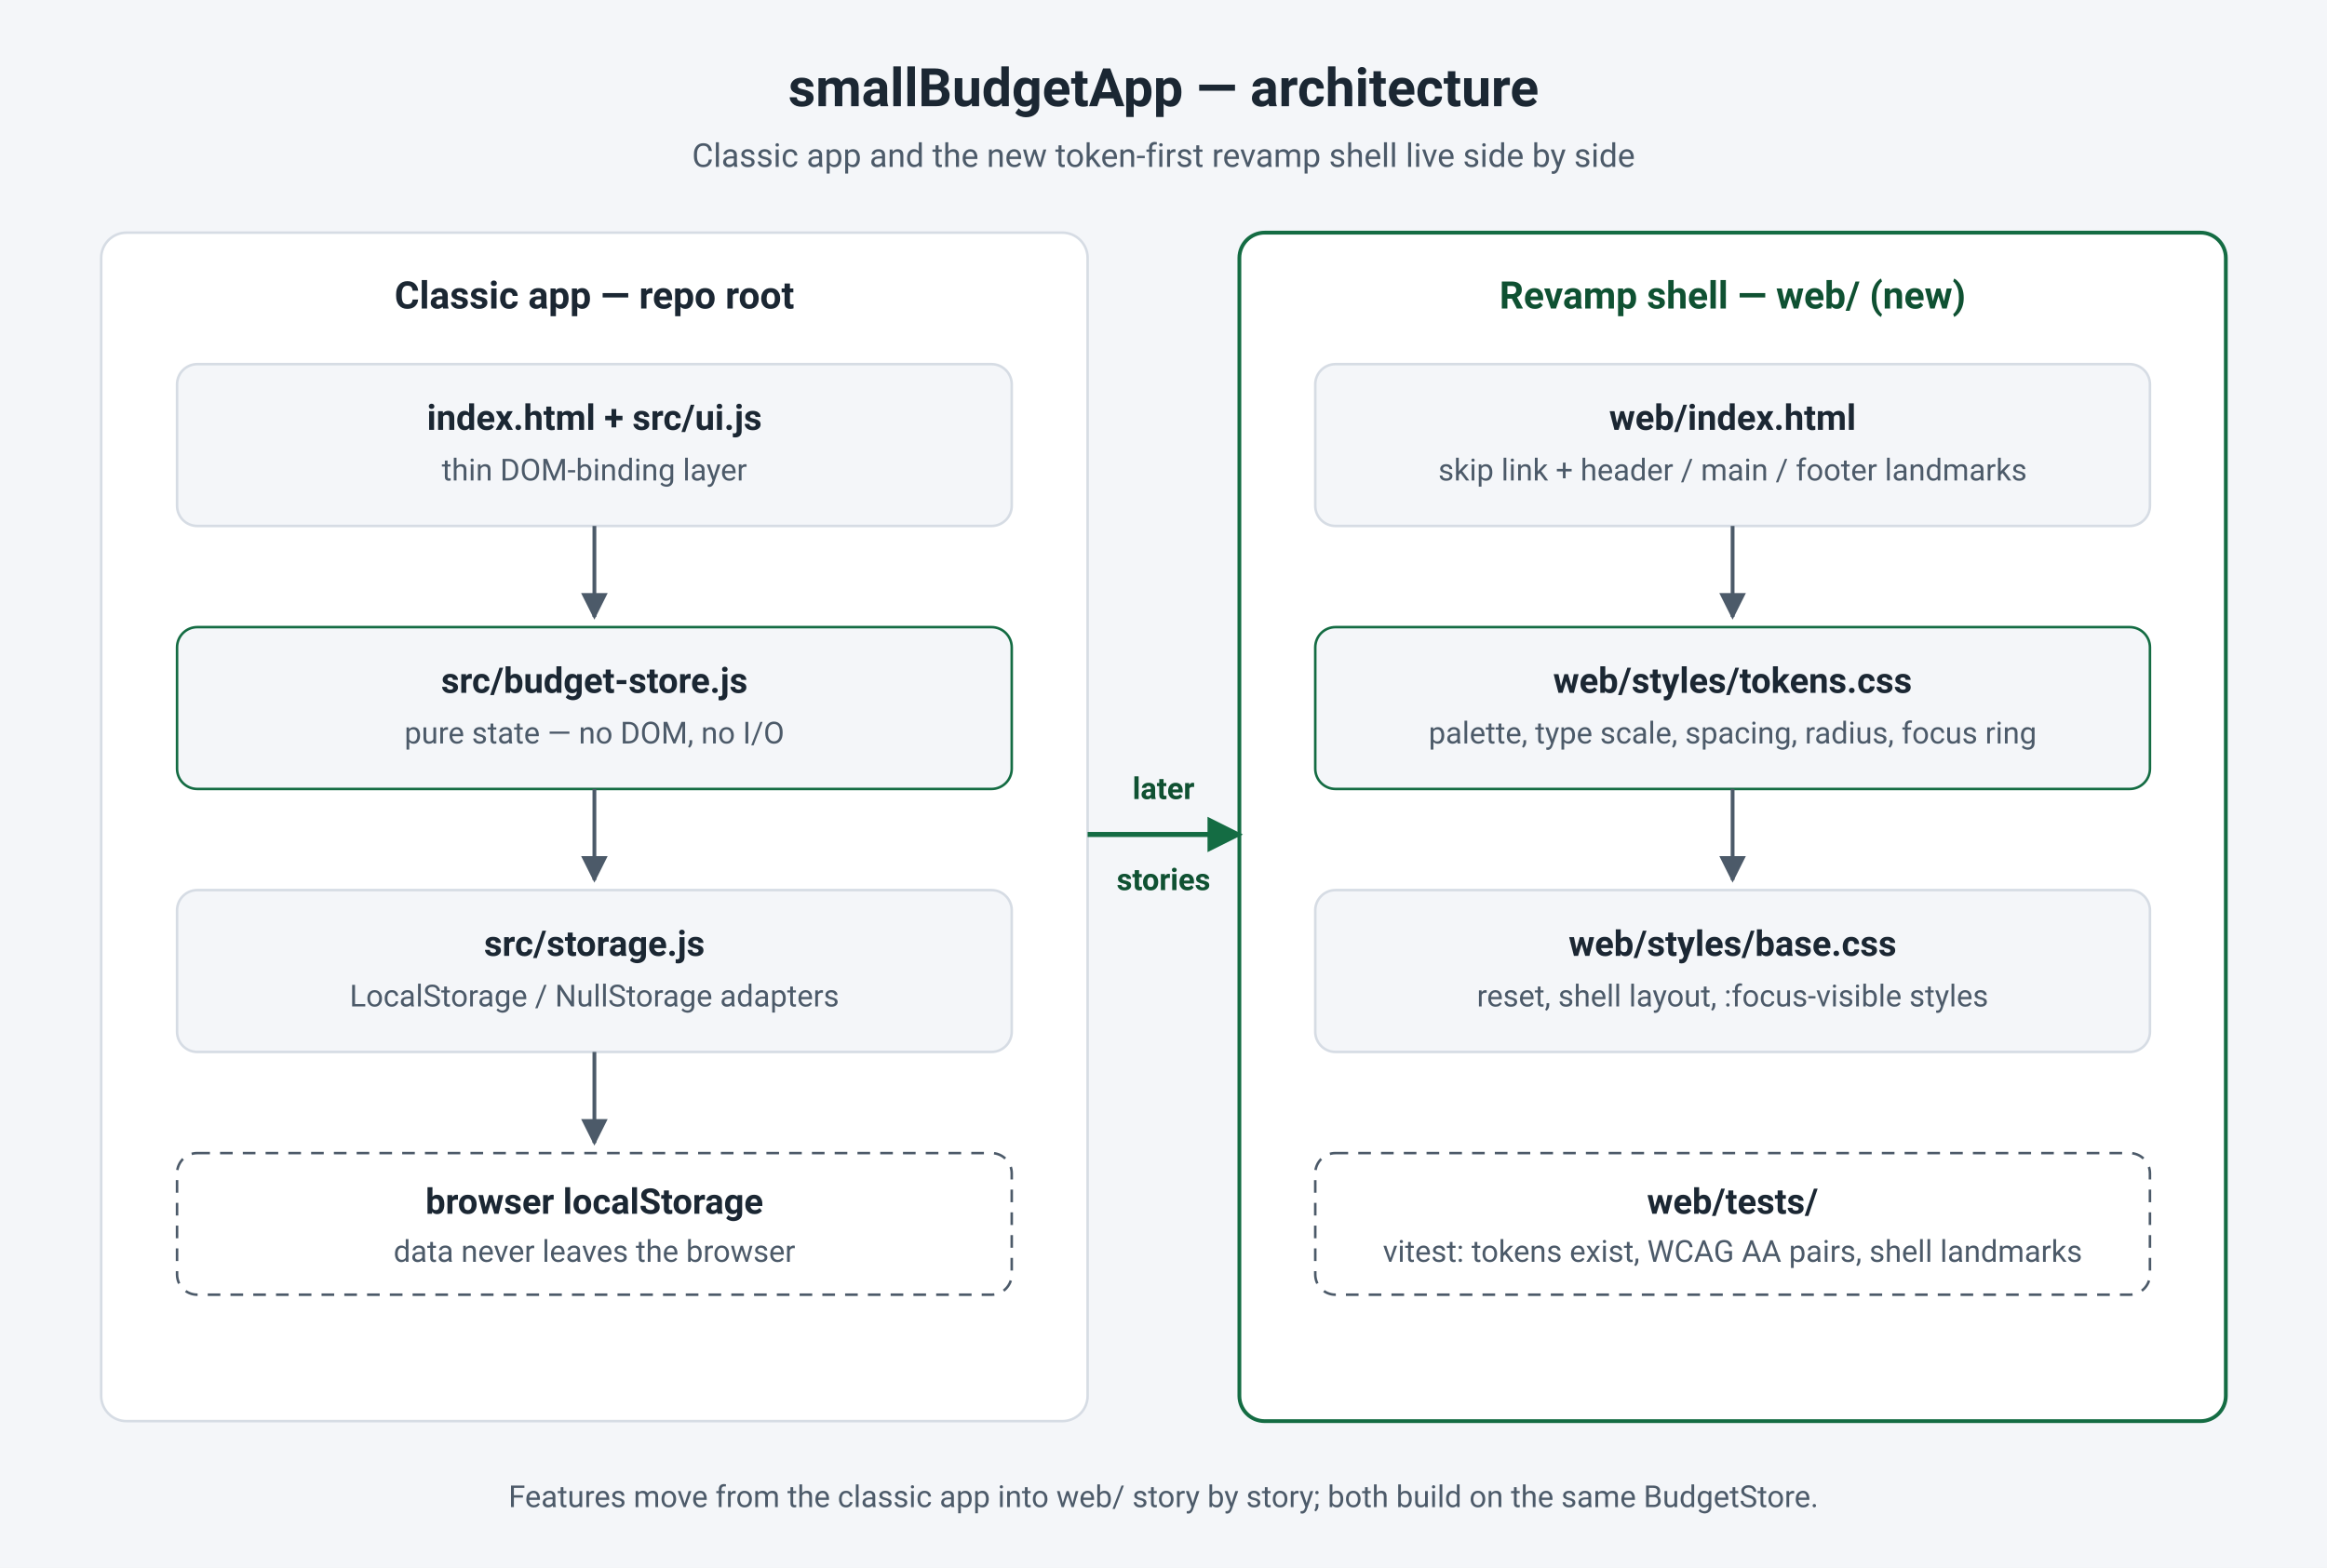
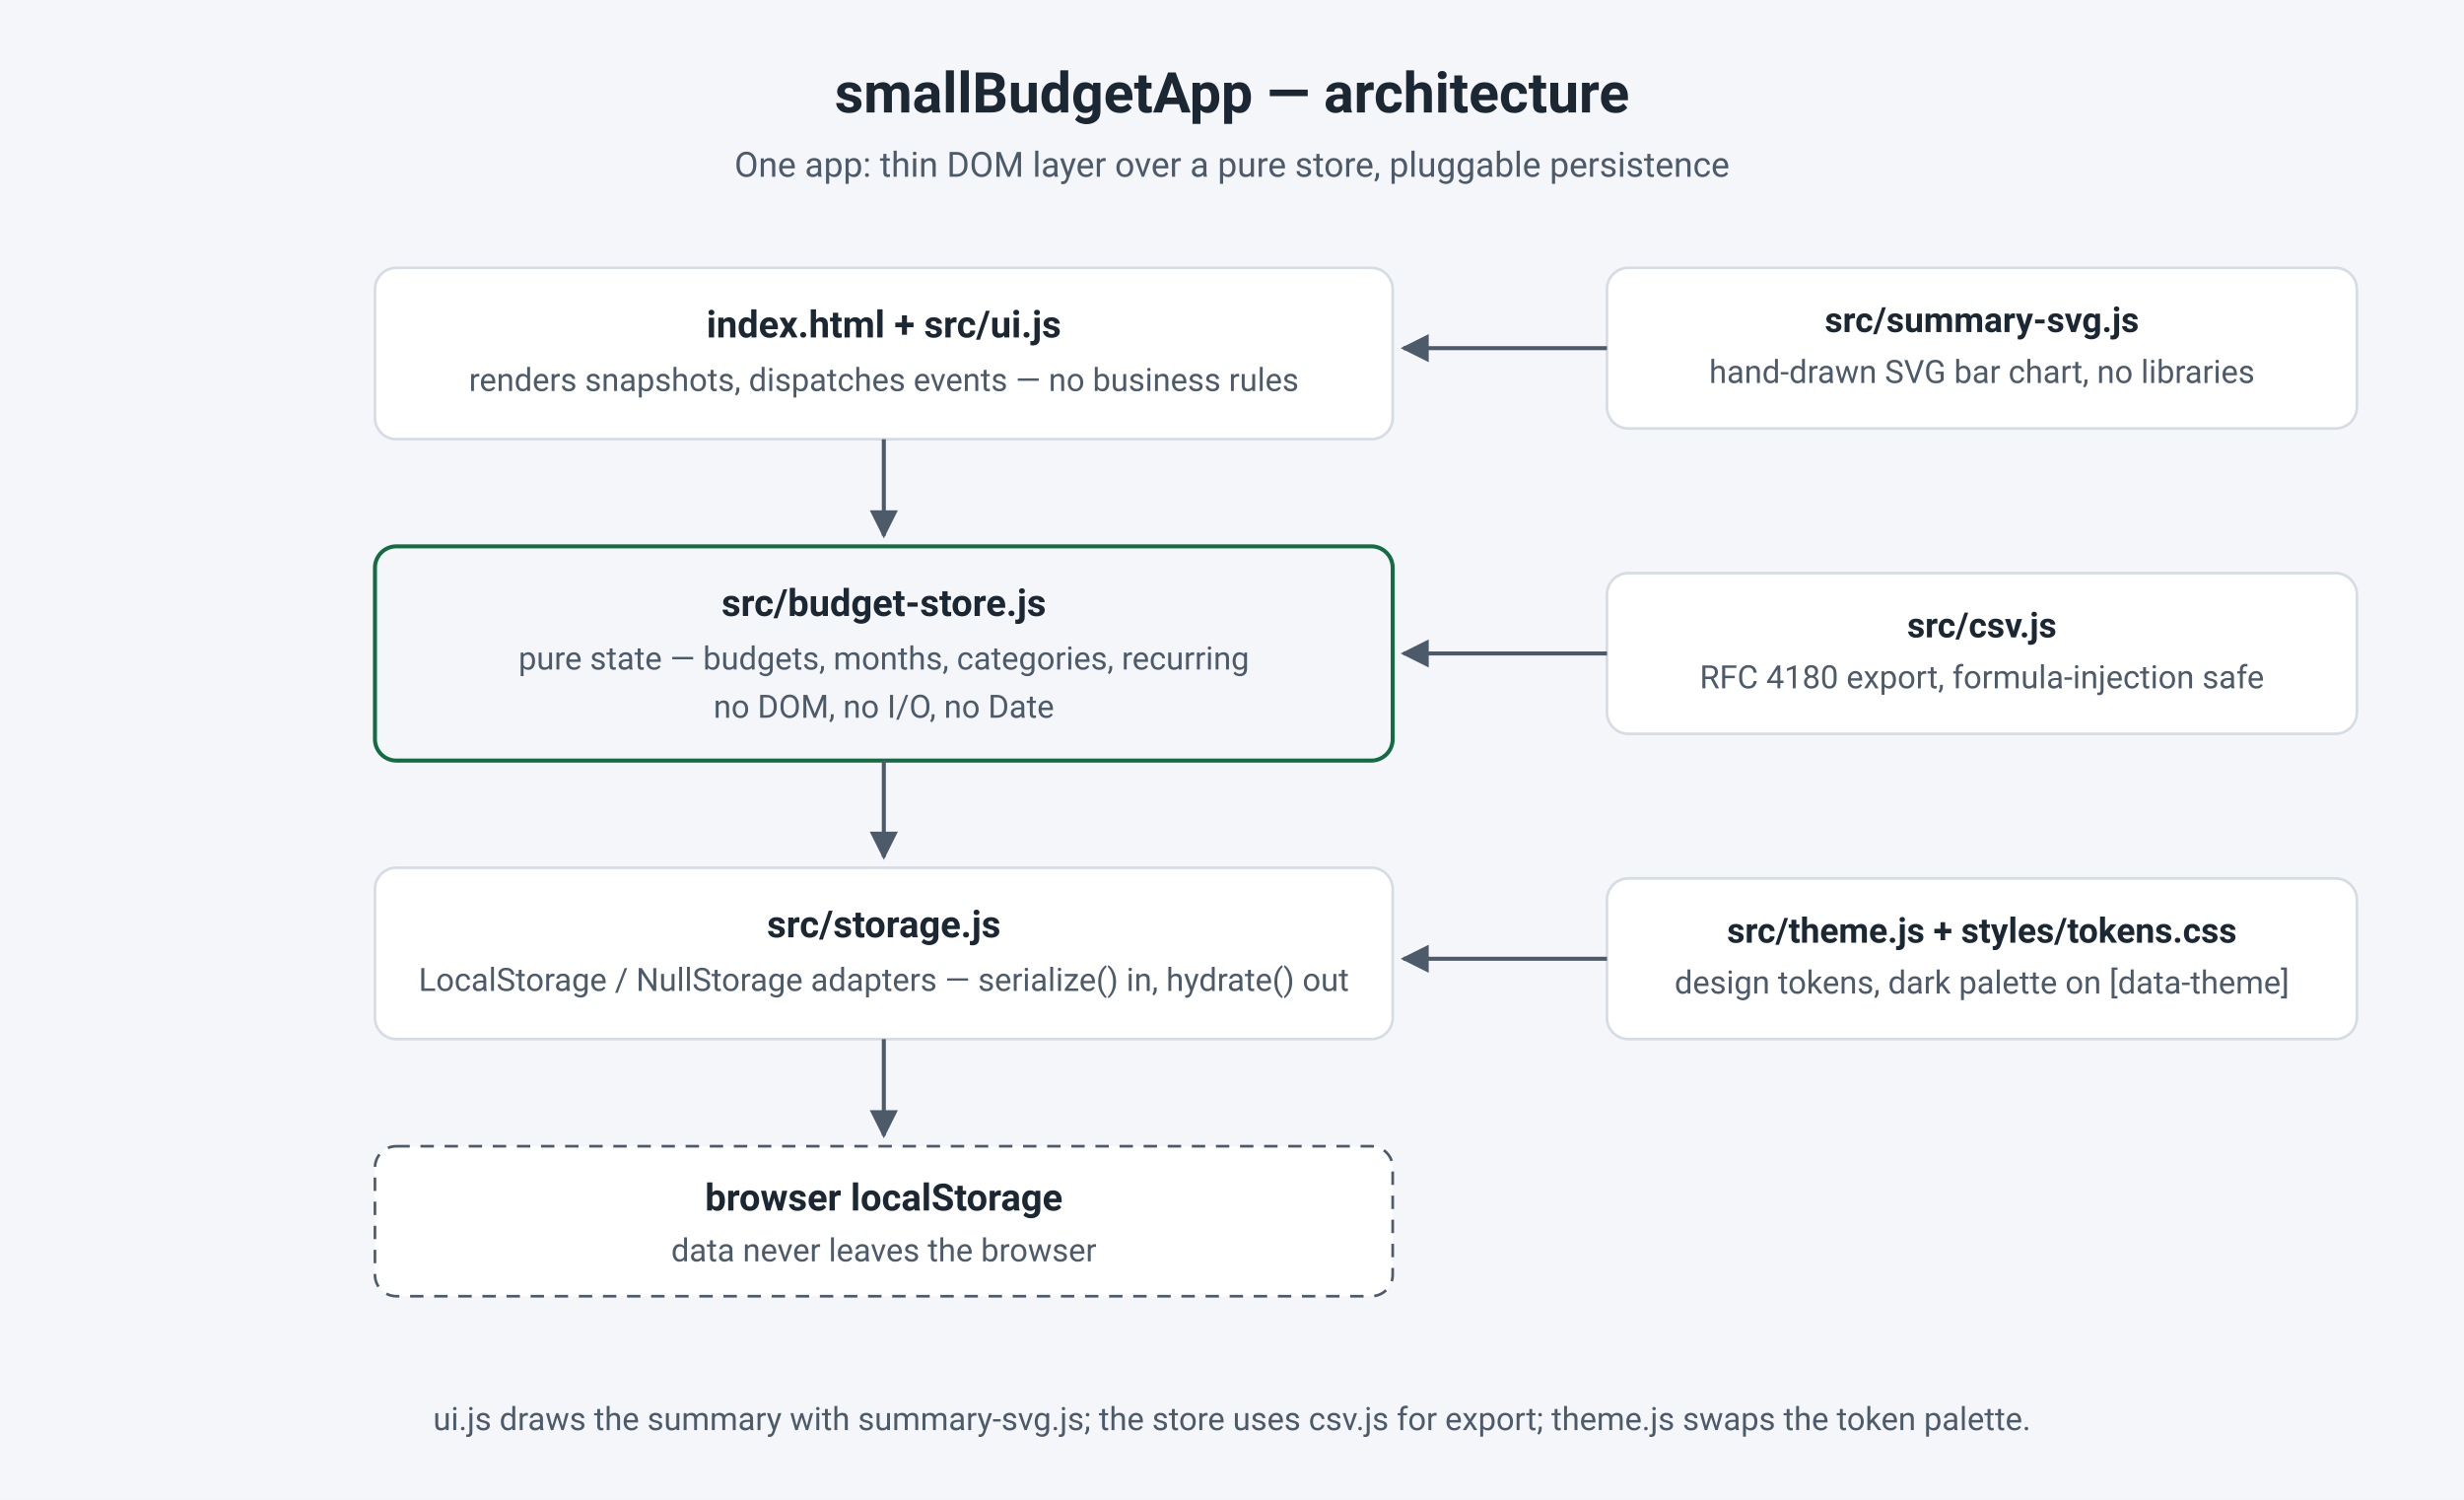
- <svg xmlns="http://www.w3.org/2000/svg" viewBox="0 0 920 620" font-family="system-ui, -apple-system, 'Segoe UI', Roboto, 'Helvetica Neue', Arial, sans-serif" role="img" aria-labelledby="title desc">
+ <svg xmlns="http://www.w3.org/2000/svg" viewBox="0 0 920 560" font-family="system-ui, -apple-system, 'Segoe UI', Roboto, 'Helvetica Neue', Arial, sans-serif" role="img" aria-labelledby="title desc">
  <defs>
    <marker id="arrow" viewBox="0 0 10 10" refX="9" refY="5" markerWidth="7" markerHeight="7" orient="auto-start-reverse">
      <path d="M 0 0 L 10 5 L 0 10 z" fill="#4c5a69" />
    </marker>
-     <marker id="arrow-brand" viewBox="0 0 10 10" refX="9" refY="5" markerWidth="7" markerHeight="7" orient="auto-start-reverse">
-       <path d="M 0 0 L 10 5 L 0 10 z" fill="#146c43" />
-     </marker>
  </defs>
-   <rect width="920" height="620" fill="#f4f6f9" />
+   <rect width="920" height="560" fill="#f4f6f9" />
  <text x="460" y="42" text-anchor="middle" font-size="21" font-weight="700" fill="#1b2733">smallBudgetApp — architecture</text>
-   <text x="460" y="66" text-anchor="middle" font-size="13" fill="#4c5a69">Classic app and the new token-first revamp shell live side by side</text>
-   <rect x="40" y="92" width="390" height="470" rx="10" fill="#ffffff" stroke="#d6dce4" />
-   <text x="235" y="122" text-anchor="middle" font-size="15" font-weight="700" fill="#1b2733">Classic app — repo root</text>
-   <rect x="70" y="144" width="330" height="64" rx="8" fill="#f4f6f9" stroke="#d6dce4" />
-   <text x="235" y="170" text-anchor="middle" font-size="14" font-weight="600" fill="#1b2733">index.html + src/ui.js</text>
-   <text x="235" y="190" text-anchor="middle" font-size="12" fill="#4c5a69">thin DOM-binding layer</text>
-   <line x1="235" y1="208" x2="235" y2="244" stroke="#4c5a69" stroke-width="1.5" marker-end="url(#arrow)" />
-   <rect x="70" y="248" width="330" height="64" rx="8" fill="#f4f6f9" stroke="#146c43" />
-   <text x="235" y="274" text-anchor="middle" font-size="14" font-weight="600" fill="#1b2733">src/budget-store.js</text>
-   <text x="235" y="294" text-anchor="middle" font-size="12" fill="#4c5a69">pure state — no DOM, no I/O</text>
-   <line x1="235" y1="312" x2="235" y2="348" stroke="#4c5a69" stroke-width="1.5" marker-end="url(#arrow)" />
-   <rect x="70" y="352" width="330" height="64" rx="8" fill="#f4f6f9" stroke="#d6dce4" />
-   <text x="235" y="378" text-anchor="middle" font-size="14" font-weight="600" fill="#1b2733">src/storage.js</text>
-   <text x="235" y="398" text-anchor="middle" font-size="12" fill="#4c5a69">LocalStorage / NullStorage adapters</text>
-   <line x1="235" y1="416" x2="235" y2="452" stroke="#4c5a69" stroke-width="1.5" marker-end="url(#arrow)" />
-   <rect x="70" y="456" width="330" height="56" rx="8" fill="#ffffff" stroke="#4c5a69" stroke-dasharray="5 4" />
-   <text x="235" y="480" text-anchor="middle" font-size="14" font-weight="600" fill="#1b2733">browser localStorage</text>
-   <text x="235" y="499" text-anchor="middle" font-size="12" fill="#4c5a69">data never leaves the browser</text>
-   <rect x="490" y="92" width="390" height="470" rx="10" fill="#ffffff" stroke="#146c43" stroke-width="1.5" />
-   <text x="685" y="122" text-anchor="middle" font-size="15" font-weight="700" fill="#0f5132">Revamp shell — web/ (new)</text>
-   <rect x="520" y="144" width="330" height="64" rx="8" fill="#f4f6f9" stroke="#d6dce4" />
-   <text x="685" y="170" text-anchor="middle" font-size="14" font-weight="600" fill="#1b2733">web/index.html</text>
-   <text x="685" y="190" text-anchor="middle" font-size="12" fill="#4c5a69">skip link + header / main / footer landmarks</text>
-   <line x1="685" y1="208" x2="685" y2="244" stroke="#4c5a69" stroke-width="1.5" marker-end="url(#arrow)" />
-   <rect x="520" y="248" width="330" height="64" rx="8" fill="#f4f6f9" stroke="#146c43" />
-   <text x="685" y="274" text-anchor="middle" font-size="14" font-weight="600" fill="#1b2733">web/styles/tokens.css</text>
-   <text x="685" y="294" text-anchor="middle" font-size="12" fill="#4c5a69">palette, type scale, spacing, radius, focus ring</text>
-   <line x1="685" y1="312" x2="685" y2="348" stroke="#4c5a69" stroke-width="1.5" marker-end="url(#arrow)" />
-   <rect x="520" y="352" width="330" height="64" rx="8" fill="#f4f6f9" stroke="#d6dce4" />
-   <text x="685" y="378" text-anchor="middle" font-size="14" font-weight="600" fill="#1b2733">web/styles/base.css</text>
-   <text x="685" y="398" text-anchor="middle" font-size="12" fill="#4c5a69">reset, shell layout, :focus-visible styles</text>
-   <rect x="520" y="456" width="330" height="56" rx="8" fill="#ffffff" stroke="#4c5a69" stroke-dasharray="5 4" />
-   <text x="685" y="480" text-anchor="middle" font-size="14" font-weight="600" fill="#1b2733">web/tests/</text>
-   <text x="685" y="499" text-anchor="middle" font-size="12" fill="#4c5a69">vitest: tokens exist, WCAG AA pairs, shell landmarks</text>
-   <line x1="430" y1="330" x2="490" y2="330" stroke="#146c43" stroke-width="2" marker-end="url(#arrow-brand)" />
-   <text x="460" y="316" text-anchor="middle" font-size="12" font-weight="600" fill="#0f5132">later</text>
-   <text x="460" y="352" text-anchor="middle" font-size="12" font-weight="600" fill="#0f5132">stories</text>
-   <text x="460" y="596" text-anchor="middle" font-size="12" fill="#4c5a69">Features move from the classic app into web/ story by story; both build on the same BudgetStore.</text>
+   <text x="460" y="66" text-anchor="middle" font-size="13" fill="#4c5a69">One app: thin DOM layer over a pure store, pluggable persistence</text>
+   <rect x="140" y="100" width="380" height="64" rx="8" fill="#ffffff" stroke="#d6dce4" />
+   <text x="330" y="126" text-anchor="middle" font-size="14" font-weight="600" fill="#1b2733">index.html + src/ui.js</text>
+   <text x="330" y="146" text-anchor="middle" font-size="12" fill="#4c5a69">renders snapshots, dispatches events — no business rules</text>
+   <line x1="330" y1="164" x2="330" y2="200" stroke="#4c5a69" stroke-width="1.5" marker-end="url(#arrow)" />
+   <rect x="140" y="204" width="380" height="80" rx="8" fill="#f4f6f9" stroke="#146c43" stroke-width="1.5" />
+   <text x="330" y="230" text-anchor="middle" font-size="14" font-weight="600" fill="#1b2733">src/budget-store.js</text>
+   <text x="330" y="250" text-anchor="middle" font-size="12" fill="#4c5a69">pure state — budgets, months, categories, recurring</text>
+   <text x="330" y="268" text-anchor="middle" font-size="12" fill="#4c5a69">no DOM, no I/O, no Date</text>
+   <line x1="330" y1="284" x2="330" y2="320" stroke="#4c5a69" stroke-width="1.5" marker-end="url(#arrow)" />
+   <rect x="140" y="324" width="380" height="64" rx="8" fill="#ffffff" stroke="#d6dce4" />
+   <text x="330" y="350" text-anchor="middle" font-size="14" font-weight="600" fill="#1b2733">src/storage.js</text>
+   <text x="330" y="370" text-anchor="middle" font-size="12" fill="#4c5a69">LocalStorage / NullStorage adapters — serialize() in, hydrate() out</text>
+   <line x1="330" y1="388" x2="330" y2="424" stroke="#4c5a69" stroke-width="1.5" marker-end="url(#arrow)" />
+   <rect x="140" y="428" width="380" height="56" rx="8" fill="#ffffff" stroke="#4c5a69" stroke-dasharray="5 4" />
+   <text x="330" y="452" text-anchor="middle" font-size="14" font-weight="600" fill="#1b2733">browser localStorage</text>
+   <text x="330" y="471" text-anchor="middle" font-size="12" fill="#4c5a69">data never leaves the browser</text>
+   <rect x="600" y="100" width="280" height="60" rx="8" fill="#ffffff" stroke="#d6dce4" />
+   <text x="740" y="124" text-anchor="middle" font-size="13" font-weight="600" fill="#1b2733">src/summary-svg.js</text>
+   <text x="740" y="143" text-anchor="middle" font-size="12" fill="#4c5a69">hand-drawn SVG bar chart, no libraries</text>
+   <line x1="600" y1="130" x2="524" y2="130" stroke="#4c5a69" stroke-width="1.5" marker-end="url(#arrow)" />
+   <rect x="600" y="214" width="280" height="60" rx="8" fill="#ffffff" stroke="#d6dce4" />
+   <text x="740" y="238" text-anchor="middle" font-size="13" font-weight="600" fill="#1b2733">src/csv.js</text>
+   <text x="740" y="257" text-anchor="middle" font-size="12" fill="#4c5a69">RFC 4180 export, formula-injection safe</text>
+   <line x1="600" y1="244" x2="524" y2="244" stroke="#4c5a69" stroke-width="1.5" marker-end="url(#arrow)" />
+   <rect x="600" y="328" width="280" height="60" rx="8" fill="#ffffff" stroke="#d6dce4" />
+   <text x="740" y="352" text-anchor="middle" font-size="13" font-weight="600" fill="#1b2733">src/theme.js + styles/tokens.css</text>
+   <text x="740" y="371" text-anchor="middle" font-size="12" fill="#4c5a69">design tokens, dark palette on [data-theme]</text>
+   <line x1="600" y1="358" x2="524" y2="358" stroke="#4c5a69" stroke-width="1.5" marker-end="url(#arrow)" />
+   <text x="460" y="534" text-anchor="middle" font-size="12" fill="#4c5a69">ui.js draws the summary with summary-svg.js; the store uses csv.js for export; theme.js swaps the token palette.</text>
</svg>
